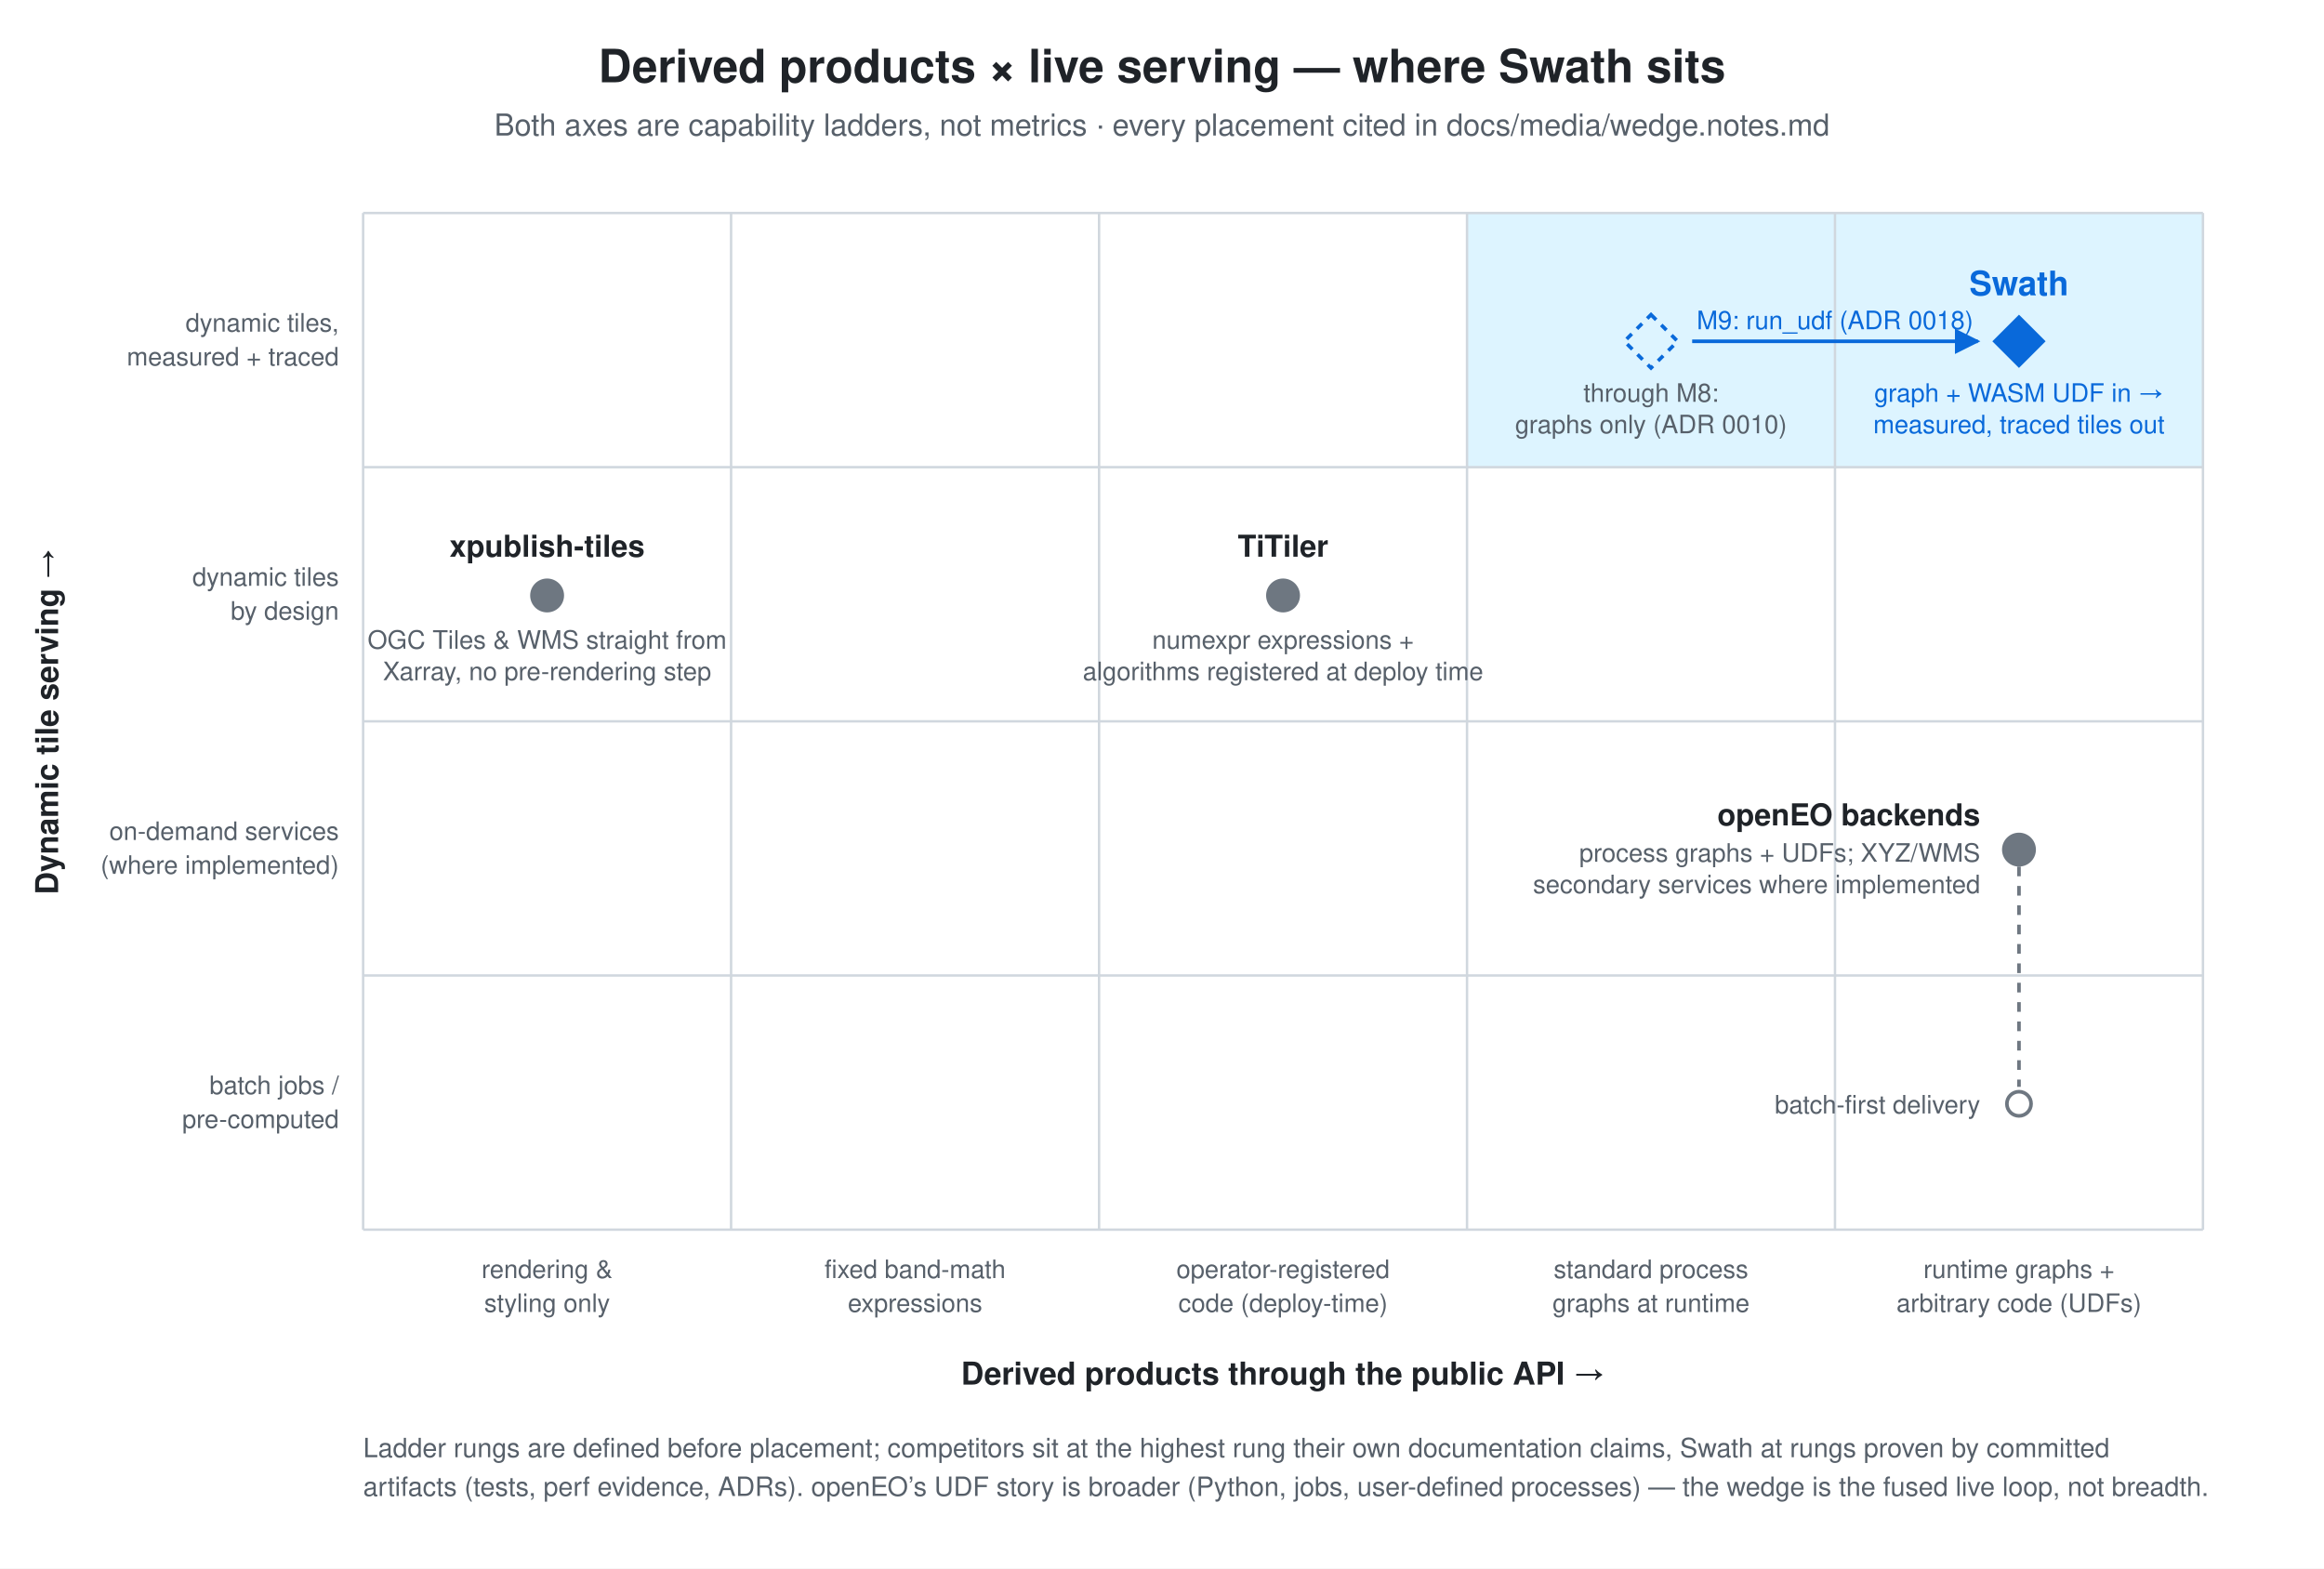
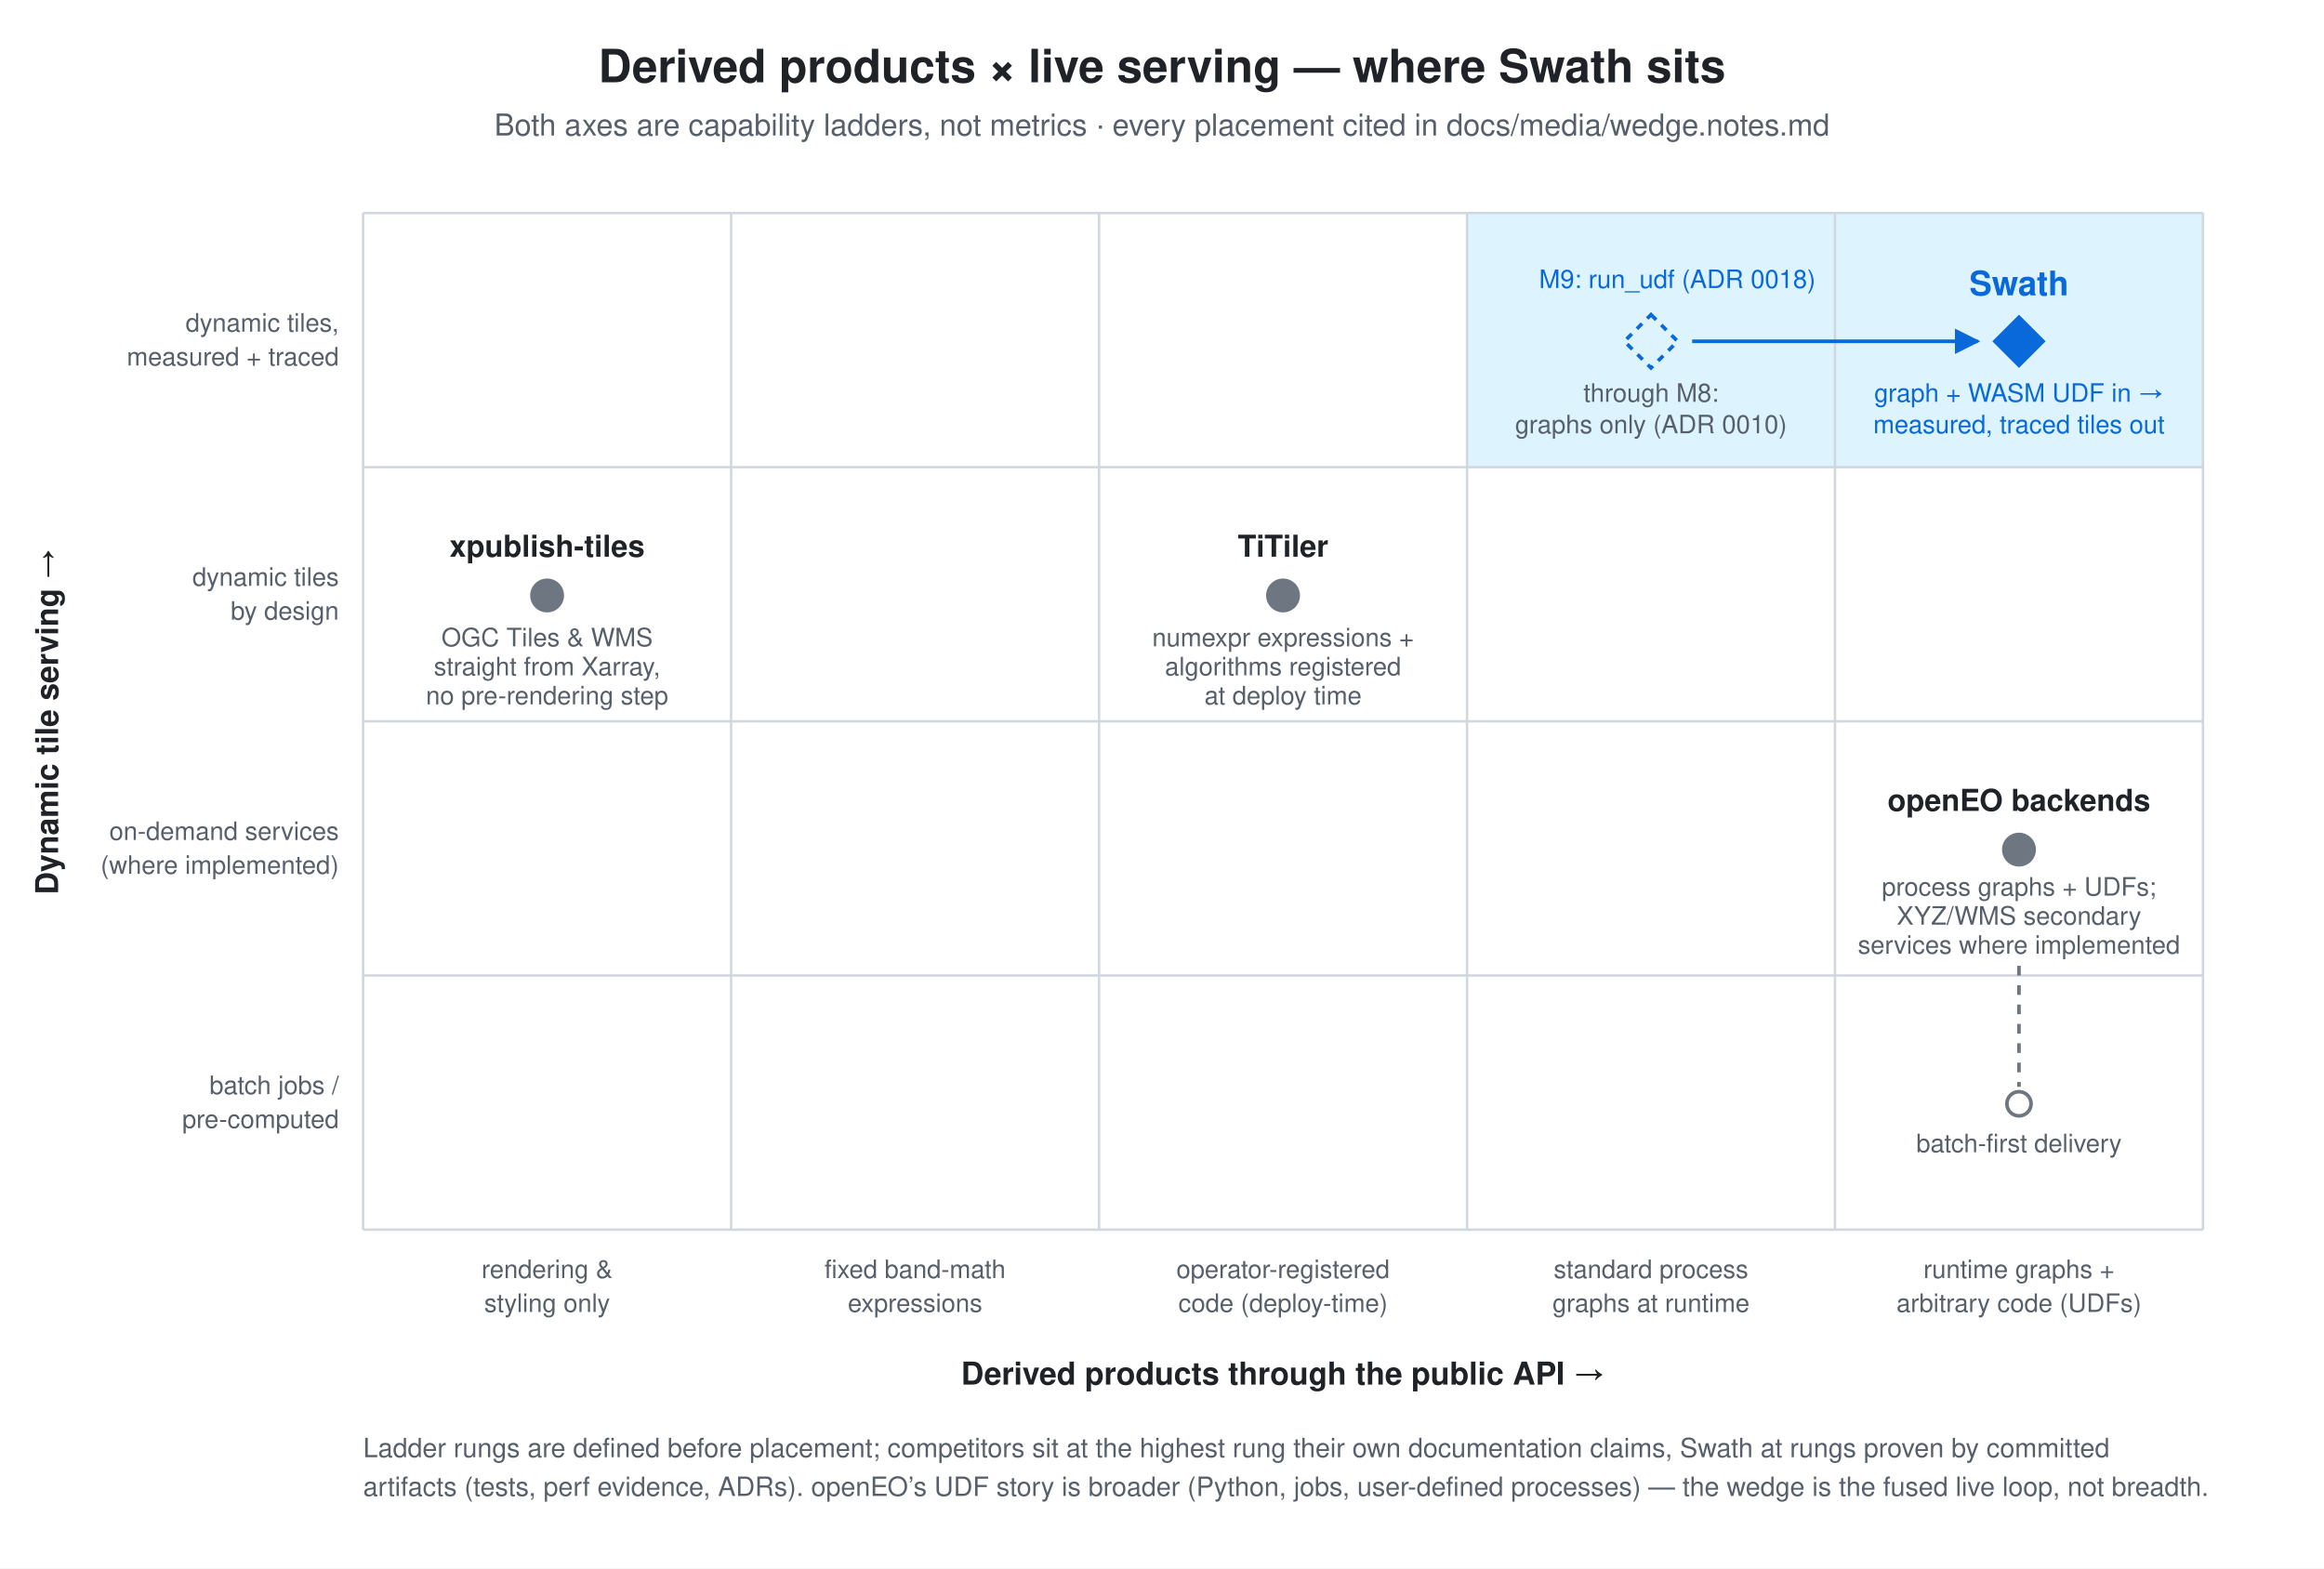
<svg xmlns="http://www.w3.org/2000/svg" viewBox="0 0 960 648" width="960" height="648" font-family="-apple-system, 'Segoe UI', Helvetica, Arial, sans-serif" font-size="13">
  <rect x="0" y="0" width="960" height="648" fill="#ffffff" />
  <text x="480" y="34" text-anchor="middle" font-size="19" font-weight="600" fill="#1f2328">Derived products × live serving — where Swath sits</text>
  <text x="480" y="56" text-anchor="middle" font-size="12.5" fill="#57606a">Both axes are capability ladders, not metrics · every placement cited in docs/media/wedge.notes.md</text>
  <rect x="606" y="88" width="304" height="105" fill="#ddf4ff" />
  <g stroke="#d0d7de" stroke-width="1">
    <line x1="150" y1="88" x2="150" y2="508" />
    <line x1="302" y1="88" x2="302" y2="508" />
    <line x1="454" y1="88" x2="454" y2="508" />
    <line x1="606" y1="88" x2="606" y2="508" />
    <line x1="758" y1="88" x2="758" y2="508" />
    <line x1="910" y1="88" x2="910" y2="508" />
    <line x1="150" y1="88" x2="910" y2="88" />
    <line x1="150" y1="193" x2="910" y2="193" />
    <line x1="150" y1="298" x2="910" y2="298" />
    <line x1="150" y1="403" x2="910" y2="403" />
    <line x1="150" y1="508" x2="910" y2="508" />
  </g>
  <text x="24" y="298" transform="rotate(-90 24 298)" text-anchor="middle" font-weight="600" fill="#1f2328">Dynamic tile serving →</text>
  <g font-size="10.5" fill="#57606a" text-anchor="end">
    <text x="140" y="137">dynamic tiles,</text>
    <text x="140" y="151">measured + traced</text>
    <text x="140" y="242">dynamic tiles</text>
    <text x="140" y="256">by design</text>
    <text x="140" y="347">on-demand services</text>
    <text x="140" y="361">(where implemented)</text>
    <text x="140" y="452">batch jobs /</text>
    <text x="140" y="466">pre-computed</text>
  </g>
  <g font-size="10.5" fill="#57606a" text-anchor="middle">
    <text x="226" y="528">rendering &amp;</text>
    <text x="226" y="542">styling only</text>
    <text x="378" y="528">fixed band-math</text>
    <text x="378" y="542">expressions</text>
    <text x="530" y="528">operator-registered</text>
    <text x="530" y="542">code (deploy-time)</text>
    <text x="682" y="528">standard process</text>
    <text x="682" y="542">graphs at runtime</text>
    <text x="834" y="528">runtime graphs +</text>
    <text x="834" y="542">arbitrary code (UDFs)</text>
  </g>
  <text x="530" y="572" text-anchor="middle" font-weight="600" fill="#1f2328">Derived products through the public API →</text>
  <circle cx="226" cy="246" r="7" fill="#6e7781" />
  <text x="226" y="230" text-anchor="middle" font-size="12.5" font-weight="600" fill="#1f2328">xpublish-tiles</text>
-   <text x="226" y="268" text-anchor="middle" font-size="10.5" fill="#57606a">OGC Tiles &amp; WMS straight from</text>
-   <text x="226" y="281" text-anchor="middle" font-size="10.5" fill="#57606a">Xarray, no pre-rendering step</text>
+   <text x="226" y="267" text-anchor="middle" font-size="10.5" fill="#57606a">OGC Tiles &amp; WMS</text>
+   <text x="226" y="279" text-anchor="middle" font-size="10.5" fill="#57606a">straight from Xarray,</text>
+   <text x="226" y="291" text-anchor="middle" font-size="10.5" fill="#57606a">no pre-rendering step</text>
  <circle cx="530" cy="246" r="7" fill="#6e7781" />
  <text x="530" y="230" text-anchor="middle" font-size="12.5" font-weight="600" fill="#1f2328">TiTiler</text>
-   <text x="530" y="268" text-anchor="middle" font-size="10.5" fill="#57606a">numexpr expressions +</text>
-   <text x="530" y="281" text-anchor="middle" font-size="10.5" fill="#57606a">algorithms registered at deploy time</text>
-   <line x1="834" y1="358" x2="834" y2="449" stroke="#6e7781" stroke-width="1.5" stroke-dasharray="4 4" />
+   <text x="530" y="267" text-anchor="middle" font-size="10.5" fill="#57606a">numexpr expressions +</text>
+   <text x="530" y="279" text-anchor="middle" font-size="10.5" fill="#57606a">algorithms registered</text>
+   <text x="530" y="291" text-anchor="middle" font-size="10.5" fill="#57606a">at deploy time</text>
+   <line x1="834" y1="399" x2="834" y2="449" stroke="#6e7781" stroke-width="1.5" stroke-dasharray="4 4" />
  <circle cx="834" cy="456" r="5" fill="#ffffff" stroke="#6e7781" stroke-width="1.5" />
  <circle cx="834" cy="351" r="7" fill="#6e7781" />
-   <text x="818" y="341" text-anchor="end" font-size="12.5" font-weight="600" fill="#1f2328">openEO backends</text>
-   <text x="818" y="356" text-anchor="end" font-size="10.5" fill="#57606a">process graphs + UDFs; XYZ/WMS</text>
-   <text x="818" y="369" text-anchor="end" font-size="10.5" fill="#57606a">secondary services where implemented</text>
-   <text x="818" y="460" text-anchor="end" font-size="10.5" fill="#57606a">batch-first delivery</text>
+   <text x="834" y="335" text-anchor="middle" font-size="12.5" font-weight="600" fill="#1f2328">openEO backends</text>
+   <text x="834" y="370" text-anchor="middle" font-size="10.5" fill="#57606a">process graphs + UDFs;</text>
+   <text x="834" y="382" text-anchor="middle" font-size="10.5" fill="#57606a">XYZ/WMS secondary</text>
+   <text x="834" y="394" text-anchor="middle" font-size="10.5" fill="#57606a">services where implemented</text>
+   <text x="834" y="476" text-anchor="middle" font-size="10.5" fill="#57606a">batch-first delivery</text>
  <path d="M 682 130 L 693 141 L 682 152 L 671 141 Z" fill="none" stroke="#0969da" stroke-width="1.5" stroke-dasharray="3 3" />
  <text x="682" y="166" text-anchor="middle" font-size="10.5" fill="#57606a">through M8:</text>
  <text x="682" y="179" text-anchor="middle" font-size="10.5" fill="#57606a">graphs only (ADR 0010)</text>
  <defs>
    <marker id="moveArrow" viewBox="0 0 10 10" refX="9" refY="5" markerWidth="7" markerHeight="7" orient="auto-start-reverse">
      <path d="M 0 0 L 10 5 L 0 10 Z" fill="#0969da" />
    </marker>
  </defs>
  <line x1="699" y1="141" x2="817" y2="141" stroke="#0969da" stroke-width="1.5" marker-end="url(#moveArrow)" />
-   <text x="758" y="136" text-anchor="middle" font-size="10.5" fill="#0969da">M9: run_udf (ADR 0018)</text>
+   <text x="750" y="119" text-anchor="end" font-size="10.5" fill="#0969da">M9: run_udf (ADR 0018)</text>
  <path d="M 834 130 L 845 141 L 834 152 L 823 141 Z" fill="#0969da" />
  <text x="834" y="122" text-anchor="middle" font-size="14" font-weight="600" fill="#0969da">Swath</text>
  <text x="834" y="166" text-anchor="middle" font-size="10.5" fill="#0969da">graph + WASM UDF in →</text>
  <text x="834" y="179" text-anchor="middle" font-size="10.5" fill="#0969da">measured, traced tiles out</text>
  <text x="150" y="602" font-size="11" fill="#57606a">Ladder rungs are defined before placement; competitors sit at the highest rung their own documentation claims, Swath at rungs proven by committed</text>
  <text x="150" y="618" font-size="11" fill="#57606a">artifacts (tests, perf evidence, ADRs). openEO’s UDF story is broader (Python, jobs, user-defined processes) — the wedge is the fused live loop, not breadth.</text>
</svg>
